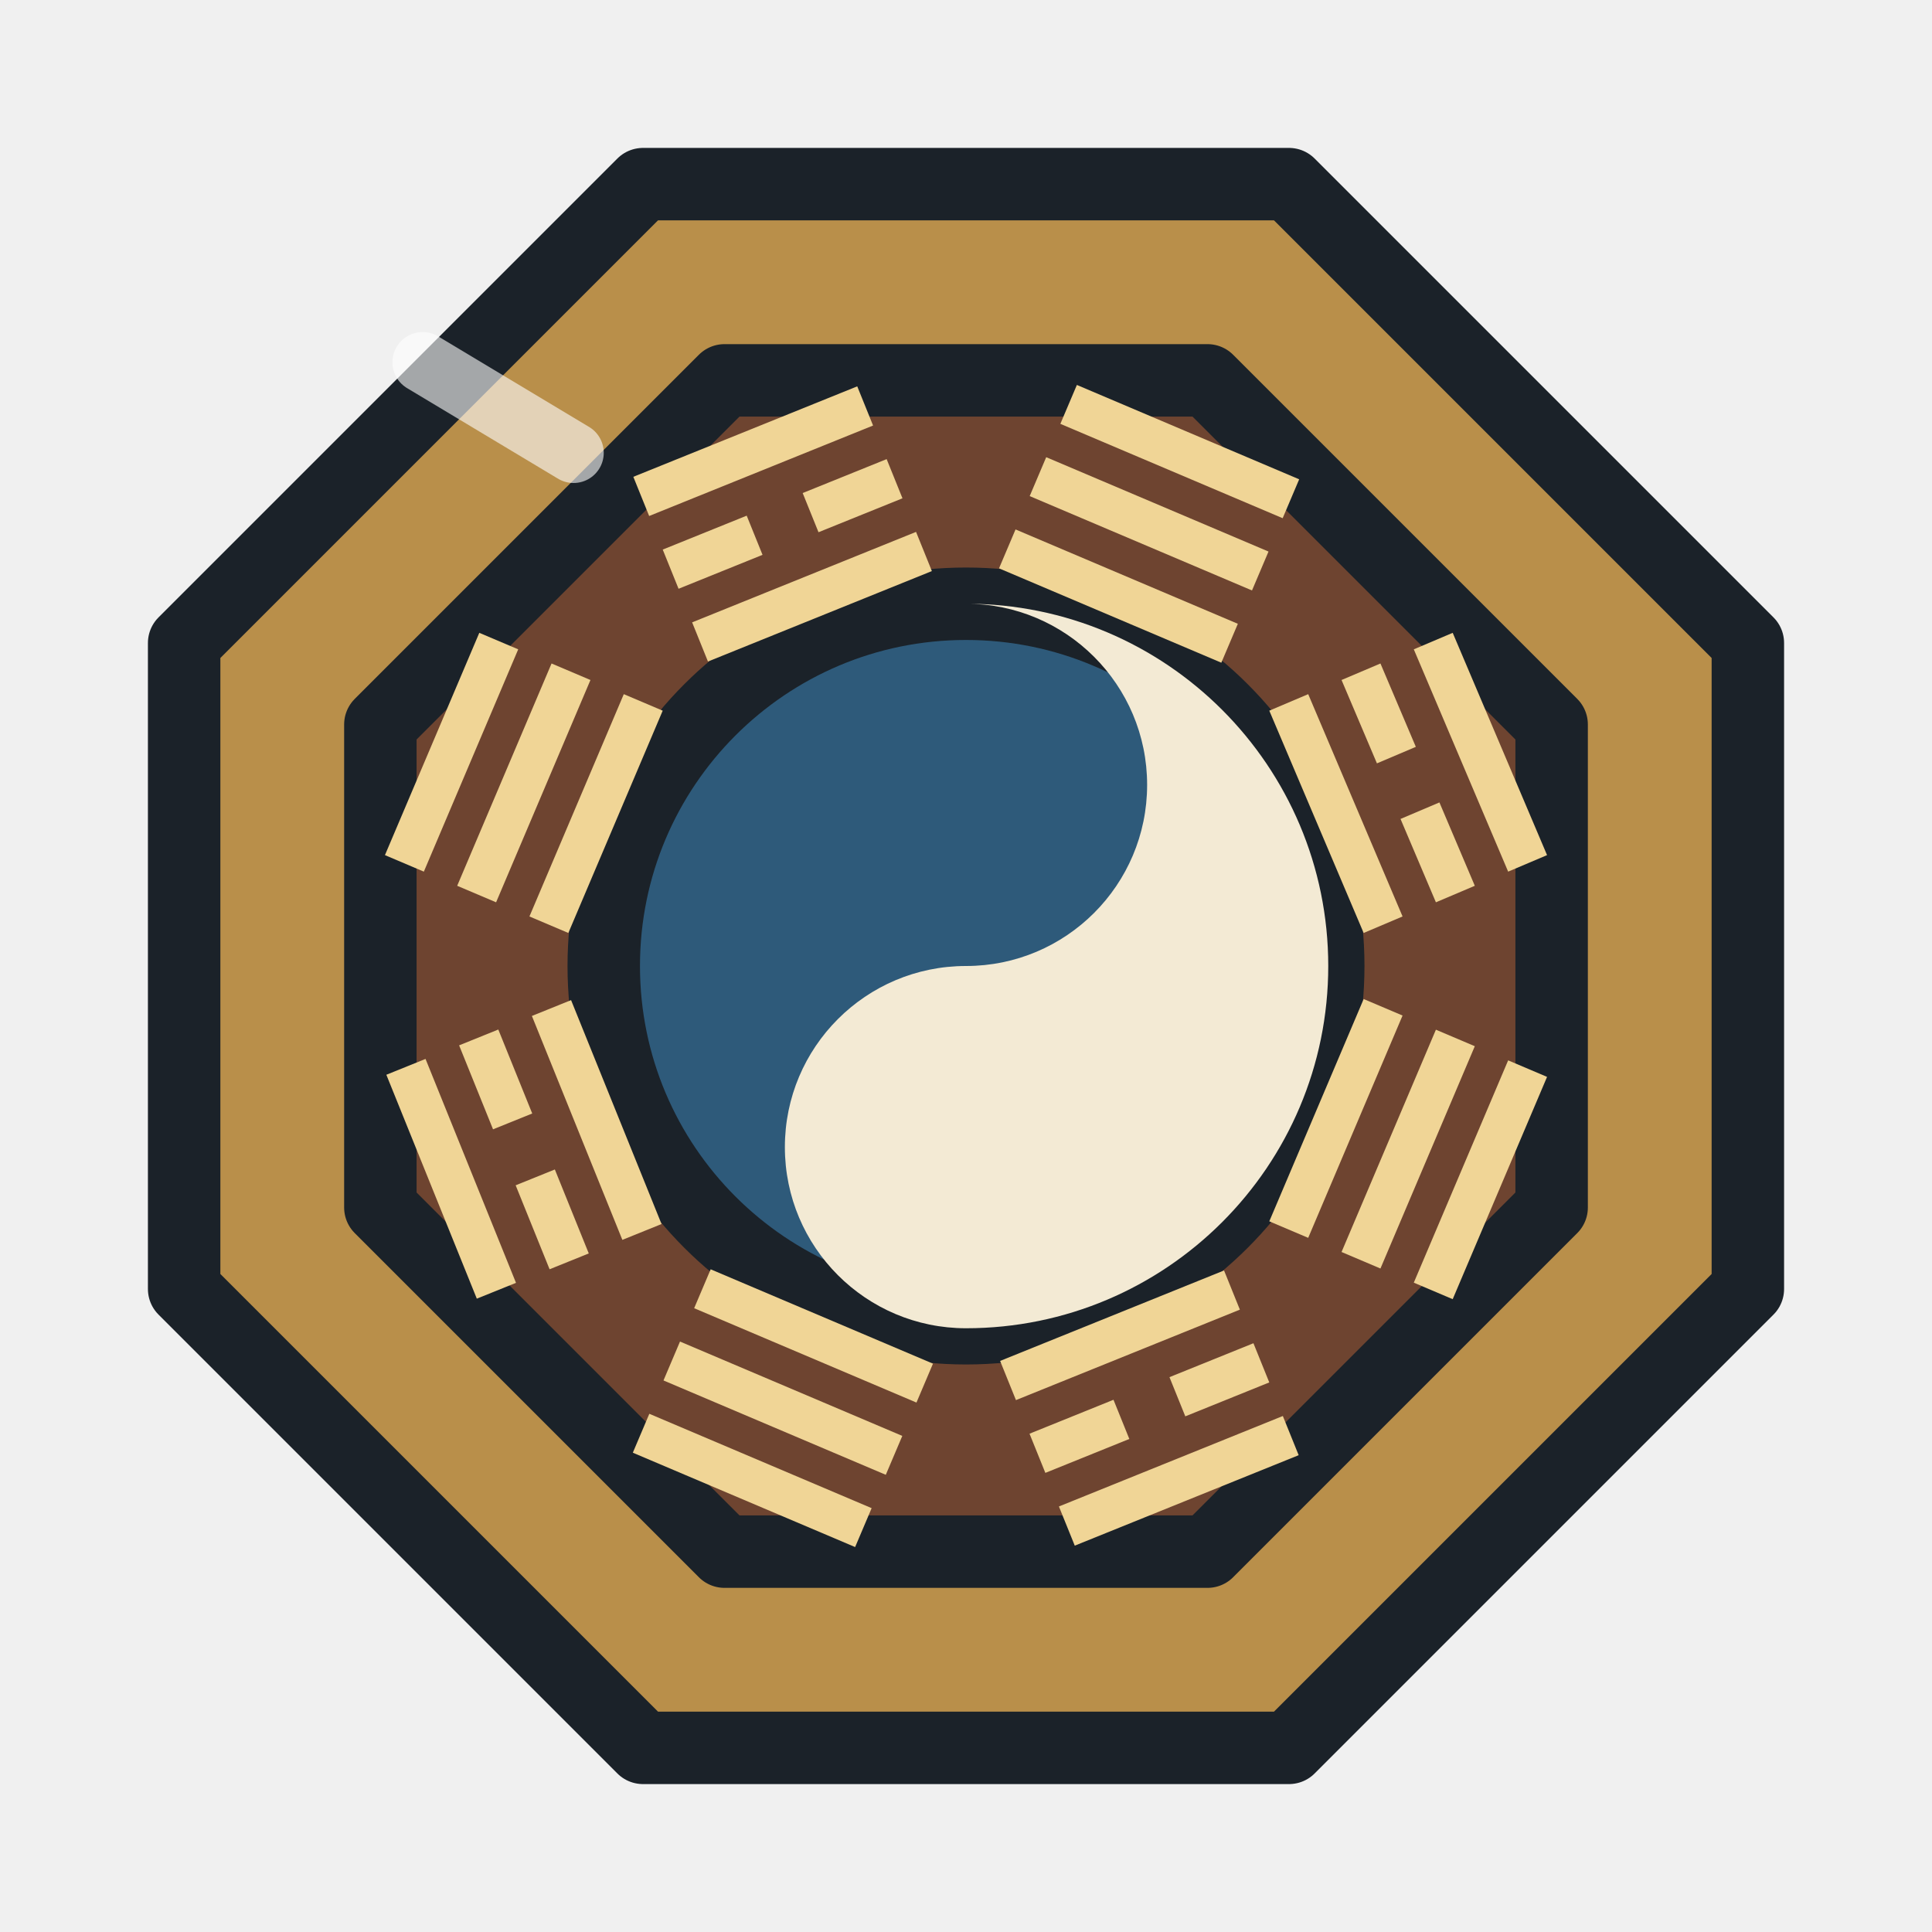
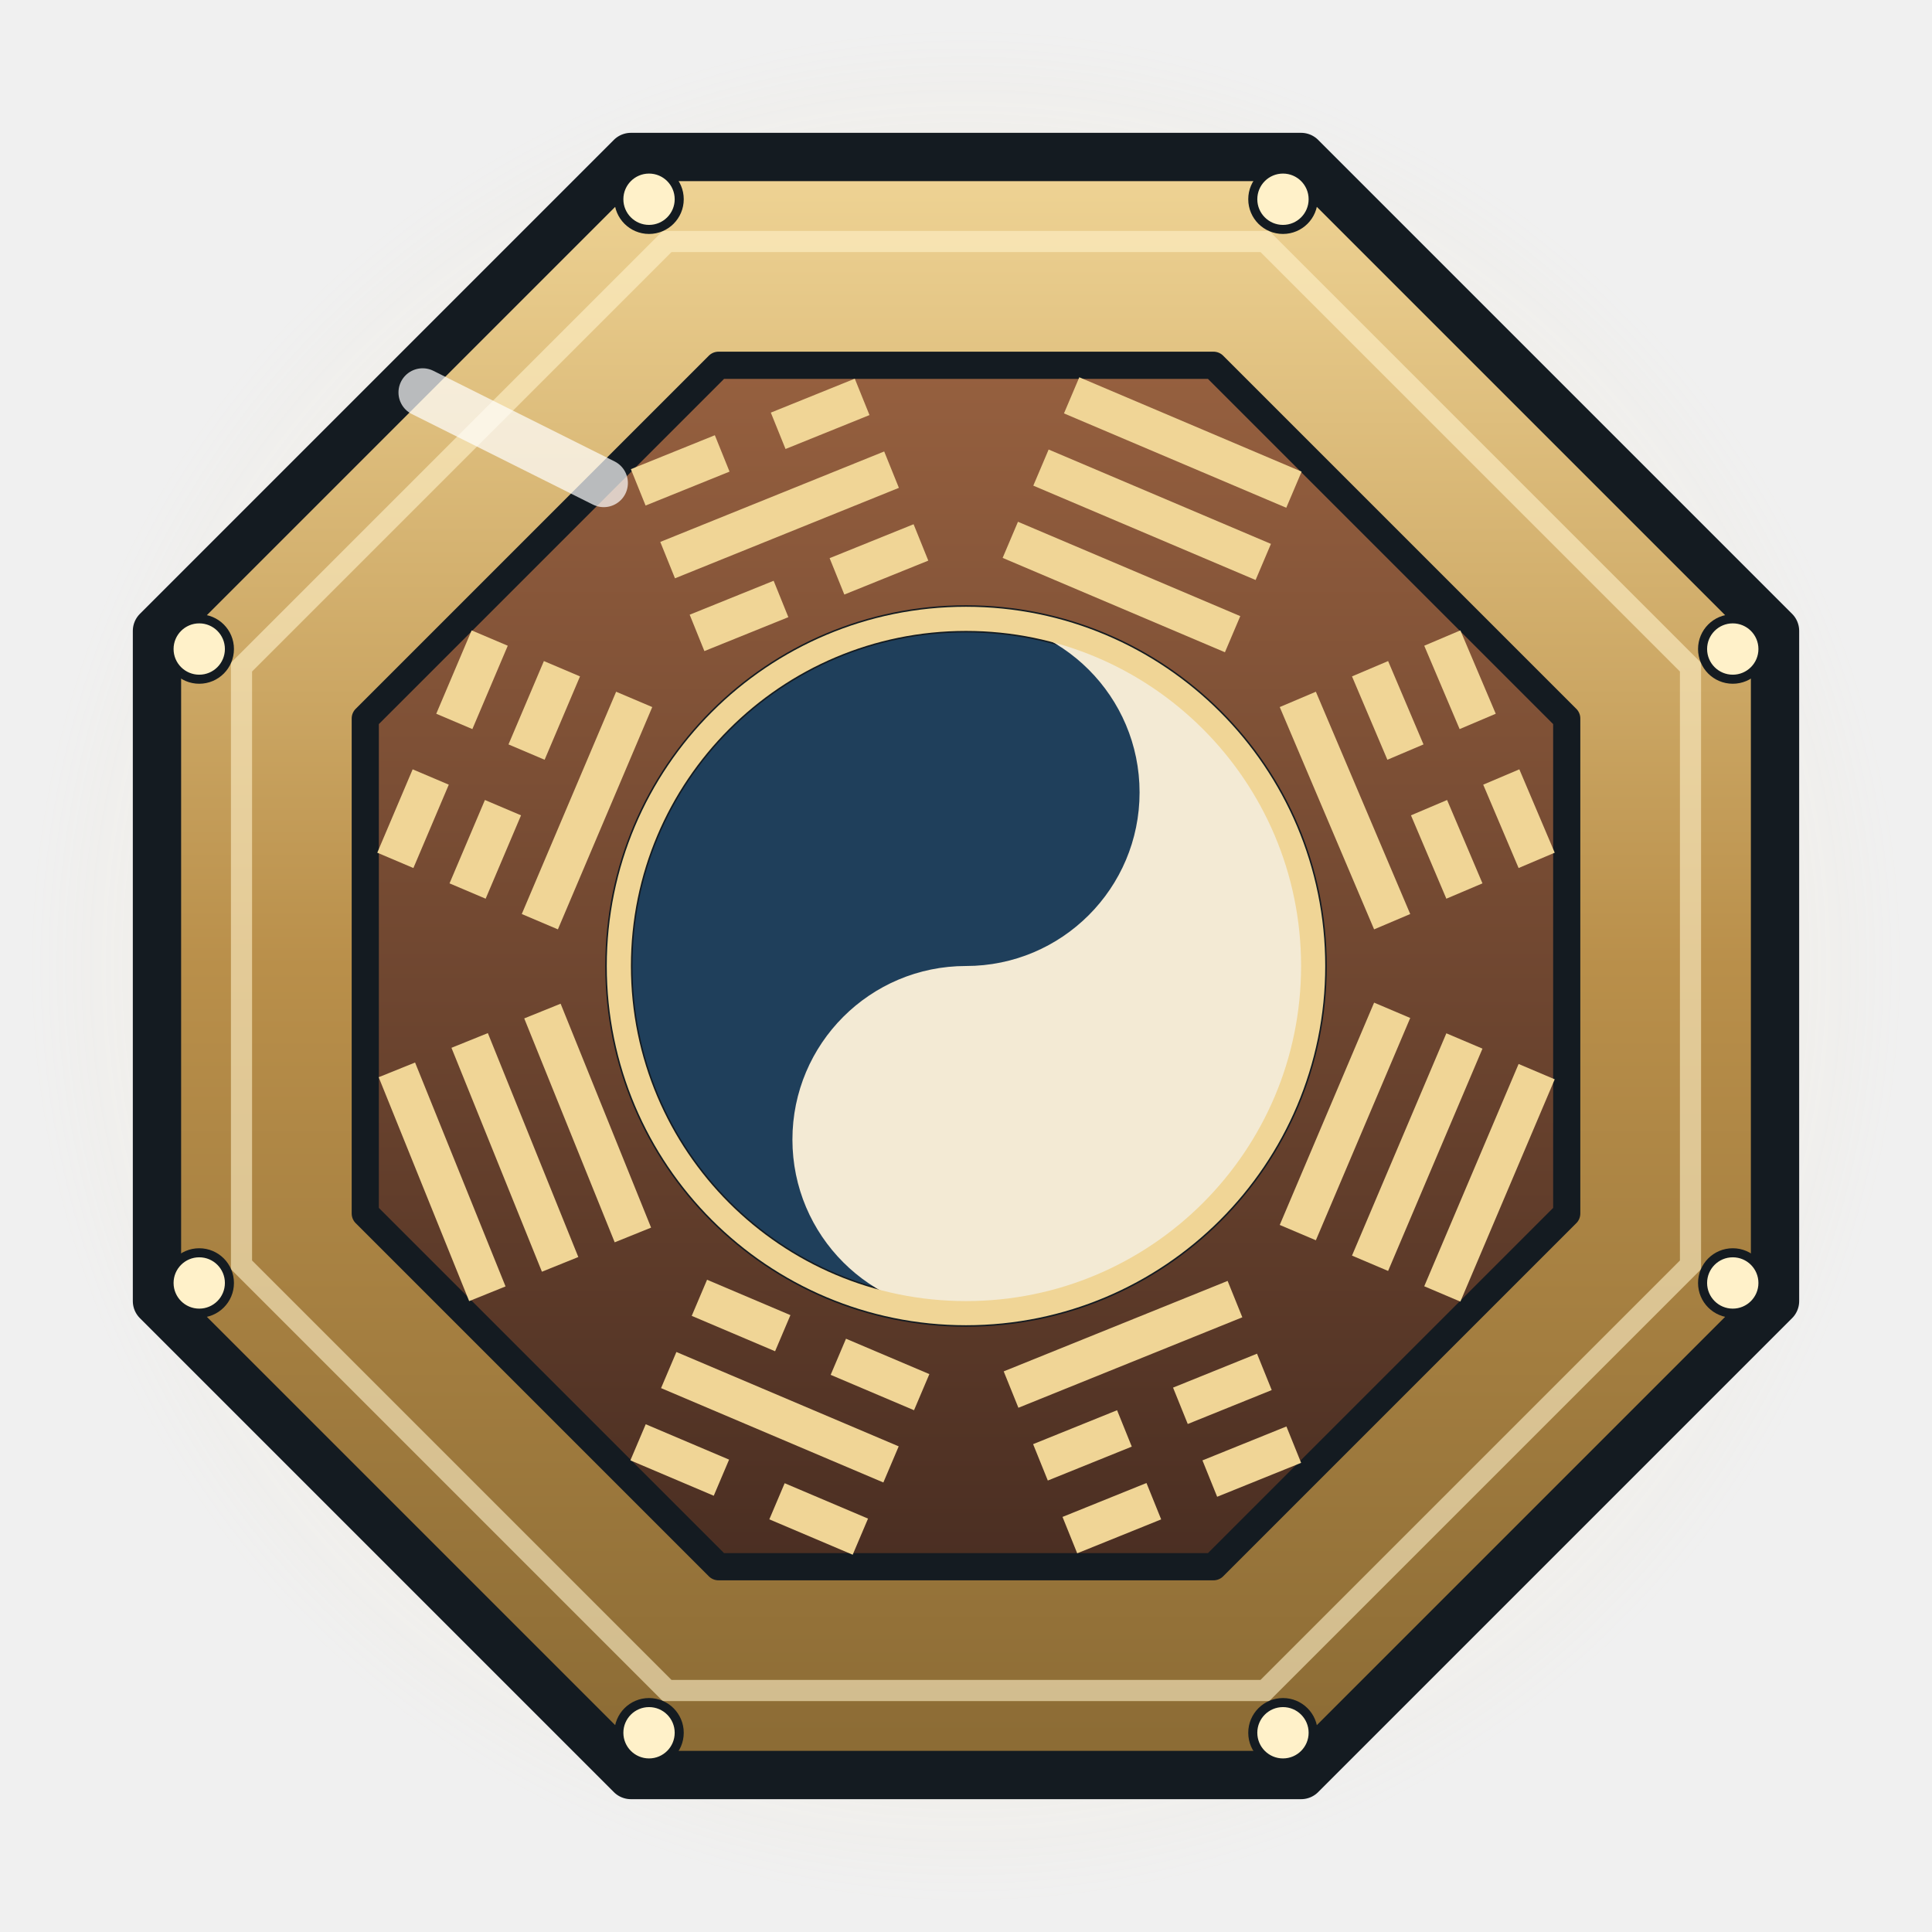
<svg xmlns="http://www.w3.org/2000/svg" viewBox="0 0 64 64">
-   <path d="M57.9 42.7L42.7 57.9L21.3 57.9L6.1 42.7L6.1 21.3L21.3 6.1L42.7 6.1L57.9 21.3Z" fill="#b98f4a" stroke="#1b2229" stroke-width="2.4" stroke-linejoin="round" stroke-linecap="round" />
-   <path d="M51.4 40L40 51.4L24 51.4L12.6 40L12.6 24L24 12.6L40 12.6L51.4 24Z" fill="#6e4430" stroke="#1b2229" stroke-width="2.4" stroke-linejoin="round" stroke-linecap="round" />
-   <circle cx="32" cy="32" r="12" fill="#2e5a7a" stroke="#1b2229" stroke-width="2.4" stroke-linejoin="round" stroke-linecap="round" />
-   <path d="M32 20a12 12 0 0 1 0 24a6 6 0 0 1 0 -12a6 6 0 0 0 0 -12z" fill="#f3ead4" />
-   <circle cx="32" cy="26" r="2" fill="#2e5a7a" />
-   <circle cx="32" cy="38" r="2" fill="#f3ead4" />
-   <g transform="translate(47.2 38.3) rotate(113)">
-     <path d="M-4 -2h8M-4 0.6h8M-4 3.2h8" stroke="#f0d596" stroke-width="1.4" />
+   <defs>
+     <radialGradient id="eldsvg9r0">
+       <stop offset="0" stop-color="#f0d596" stop-opacity="0.45" />
+       <stop offset="1" stop-color="#f0d596" stop-opacity="0" />
+     </radialGradient>
+     <linearGradient id="eldsvg9g1" x1="0" y1="0" x2="0" y2="1">
+       <stop offset="0" stop-color="#f0d596" />
+       <stop offset="0.5" stop-color="#b98f4a" />
+       <stop offset="1" stop-color="#8a6a34" />
+     </linearGradient>
+     <linearGradient id="eldsvg9g2" x1="0" y1="0" x2="0" y2="1">
+       <stop offset="0" stop-color="#96603f" />
+       <stop offset="1" stop-color="#4a2e22" />
+     </linearGradient>
+   </defs>
+   <circle cx="32" cy="32" r="31" fill="url(#eldsvg9r0)" />
+   <path d="M58.8 43.1L43.1 58.8L20.9 58.8L5.2 43.1L5.2 20.9L20.9 5.2L43.1 5.2L58.8 20.9Z" fill="url(#eldsvg9g1)" stroke="#141b21" stroke-width="1.6" stroke-linejoin="round" stroke-linecap="round" />
+   <path d="M56 41.9L41.9 56L22.1 56L8 41.9L8 22.1L22.1 8L41.9 8L56 22.1Z" fill="none" stroke="#fff1c9" stroke-opacity=".6" stroke-width=".7" />
+   <path d="M51.9 40.2L40.2 51.9L23.8 51.9L12.1 40.2L12.1 23.8L23.8 12.1L40.2 12.1L51.9 23.8Z" fill="url(#eldsvg9g2)" stroke="#141b21" stroke-width=".9" stroke-linejoin="round" stroke-linecap="round" />
+   <g transform="translate(47.5 38.4) rotate(113)">
+     <path d="M-4 -2h8M-4 .6h8M-4 3.2h8" stroke="#f0d596" stroke-width="1.3" />
  </g>
-   <g transform="translate(38.3 47.2) rotate(158)">
-     <path d="M-4 -2h8M-4 0.6h3M1 0.6h3M-4 3.2h8" stroke="#f0d596" stroke-width="1.4" />
+   <g transform="translate(38.4 47.5) rotate(158)">
+     <path d="M-4 -2h3M1 -2h3M-4 .6h3M1 .6h3M-4 3.2h8" stroke="#f0d596" stroke-width="1.3" />
  </g>
-   <g transform="translate(25.7 47.2) rotate(203)">
-     <path d="M-4 -2h8M-4 0.6h8M-4 3.2h8" stroke="#f0d596" stroke-width="1.4" />
+   <g transform="translate(25.6 47.5) rotate(203)">
+     <path d="M-4 -2h3M1 -2h3M-4 .6h8M-4 3.2h3M1 3.2h3" stroke="#f0d596" stroke-width="1.3" />
  </g>
-   <g transform="translate(16.8 38.3) rotate(248)">
-     <path d="M-4 -2h8M-4 0.6h3M1 0.6h3M-4 3.2h8" stroke="#f0d596" stroke-width="1.4" />
+   <g transform="translate(16.5 38.4) rotate(248)">
+     <path d="M-4 -2h8M-4 .6h8M-4 3.2h8" stroke="#f0d596" stroke-width="1.3" />
  </g>
-   <g transform="translate(16.8 25.7) rotate(293)">
-     <path d="M-4 -2h8M-4 0.6h8M-4 3.2h8" stroke="#f0d596" stroke-width="1.4" />
+   <g transform="translate(16.5 25.6) rotate(293)">
+     <path d="M-4 -2h3M1 -2h3M-4 .6h3M1 .6h3M-4 3.2h8" stroke="#f0d596" stroke-width="1.3" />
  </g>
-   <g transform="translate(25.7 16.8) rotate(338)">
-     <path d="M-4 -2h8M-4 0.6h3M1 0.6h3M-4 3.2h8" stroke="#f0d596" stroke-width="1.4" />
+   <g transform="translate(25.6 16.5) rotate(338)">
+     <path d="M-4 -2h3M1 -2h3M-4 .6h8M-4 3.2h3M1 3.2h3" stroke="#f0d596" stroke-width="1.3" />
  </g>
-   <g transform="translate(38.3 16.8) rotate(383)">
-     <path d="M-4 -2h8M-4 0.6h8M-4 3.2h8" stroke="#f0d596" stroke-width="1.4" />
+   <g transform="translate(38.4 16.5) rotate(383)">
+     <path d="M-4 -2h8M-4 .6h8M-4 3.2h8" stroke="#f0d596" stroke-width="1.3" />
  </g>
-   <g transform="translate(47.2 25.7) rotate(427)">
-     <path d="M-4 -2h8M-4 0.6h3M1 0.6h3M-4 3.2h8" stroke="#f0d596" stroke-width="1.4" />
+   <g transform="translate(47.5 25.6) rotate(427)">
+     <path d="M-4 -2h3M1 -2h3M-4 .6h3M1 .6h3M-4 3.2h8" stroke="#f0d596" stroke-width="1.3" />
  </g>
-   <path d="M14 12l5 3" stroke="#fff" stroke-width="2" stroke-linecap="round" stroke-opacity=".6" />
+   <circle cx="32" cy="32" r="11.5" fill="#1f3f5b" stroke="#141b21" stroke-width=".9" stroke-linejoin="round" stroke-linecap="round" />
+   <path d="M32 20.5a11.5 11.5 0 0 1 0 23a5.75 5.75 0 0 1 0 -11.5a5.75 5.75 0 0 0 0 -11.5z" fill="#f3ead4" />
+   <circle cx="32" cy="26.3" r="1.9" fill="#1f3f5b" />
+   <circle cx="32" cy="37.8" r="1.9" fill="#f3ead4" />
+   <circle cx="32" cy="32" r="11.5" fill="none" stroke="#f0d596" stroke-width=".8" />
+   <circle cx="57.4" cy="42.5" r="1" fill="#fff1c9" stroke="#141b21" stroke-width=".3" />
+   <circle cx="42.5" cy="57.4" r="1" fill="#fff1c9" stroke="#141b21" stroke-width=".3" />
+   <circle cx="21.5" cy="57.4" r="1" fill="#fff1c9" stroke="#141b21" stroke-width=".3" />
+   <circle cx="6.6" cy="42.5" r="1" fill="#fff1c9" stroke="#141b21" stroke-width=".3" />
+   <circle cx="6.6" cy="21.5" r="1" fill="#fff1c9" stroke="#141b21" stroke-width=".3" />
+   <circle cx="21.5" cy="6.6" r="1" fill="#fff1c9" stroke="#141b21" stroke-width=".3" />
+   <circle cx="42.5" cy="6.6" r="1" fill="#fff1c9" stroke="#141b21" stroke-width=".3" />
+   <circle cx="57.4" cy="21.5" r="1" fill="#fff1c9" stroke="#141b21" stroke-width=".3" />
+   <path d="M14 13l6 3" stroke="#fff" stroke-width="1.6" stroke-linecap="round" stroke-opacity=".7" />
</svg>
